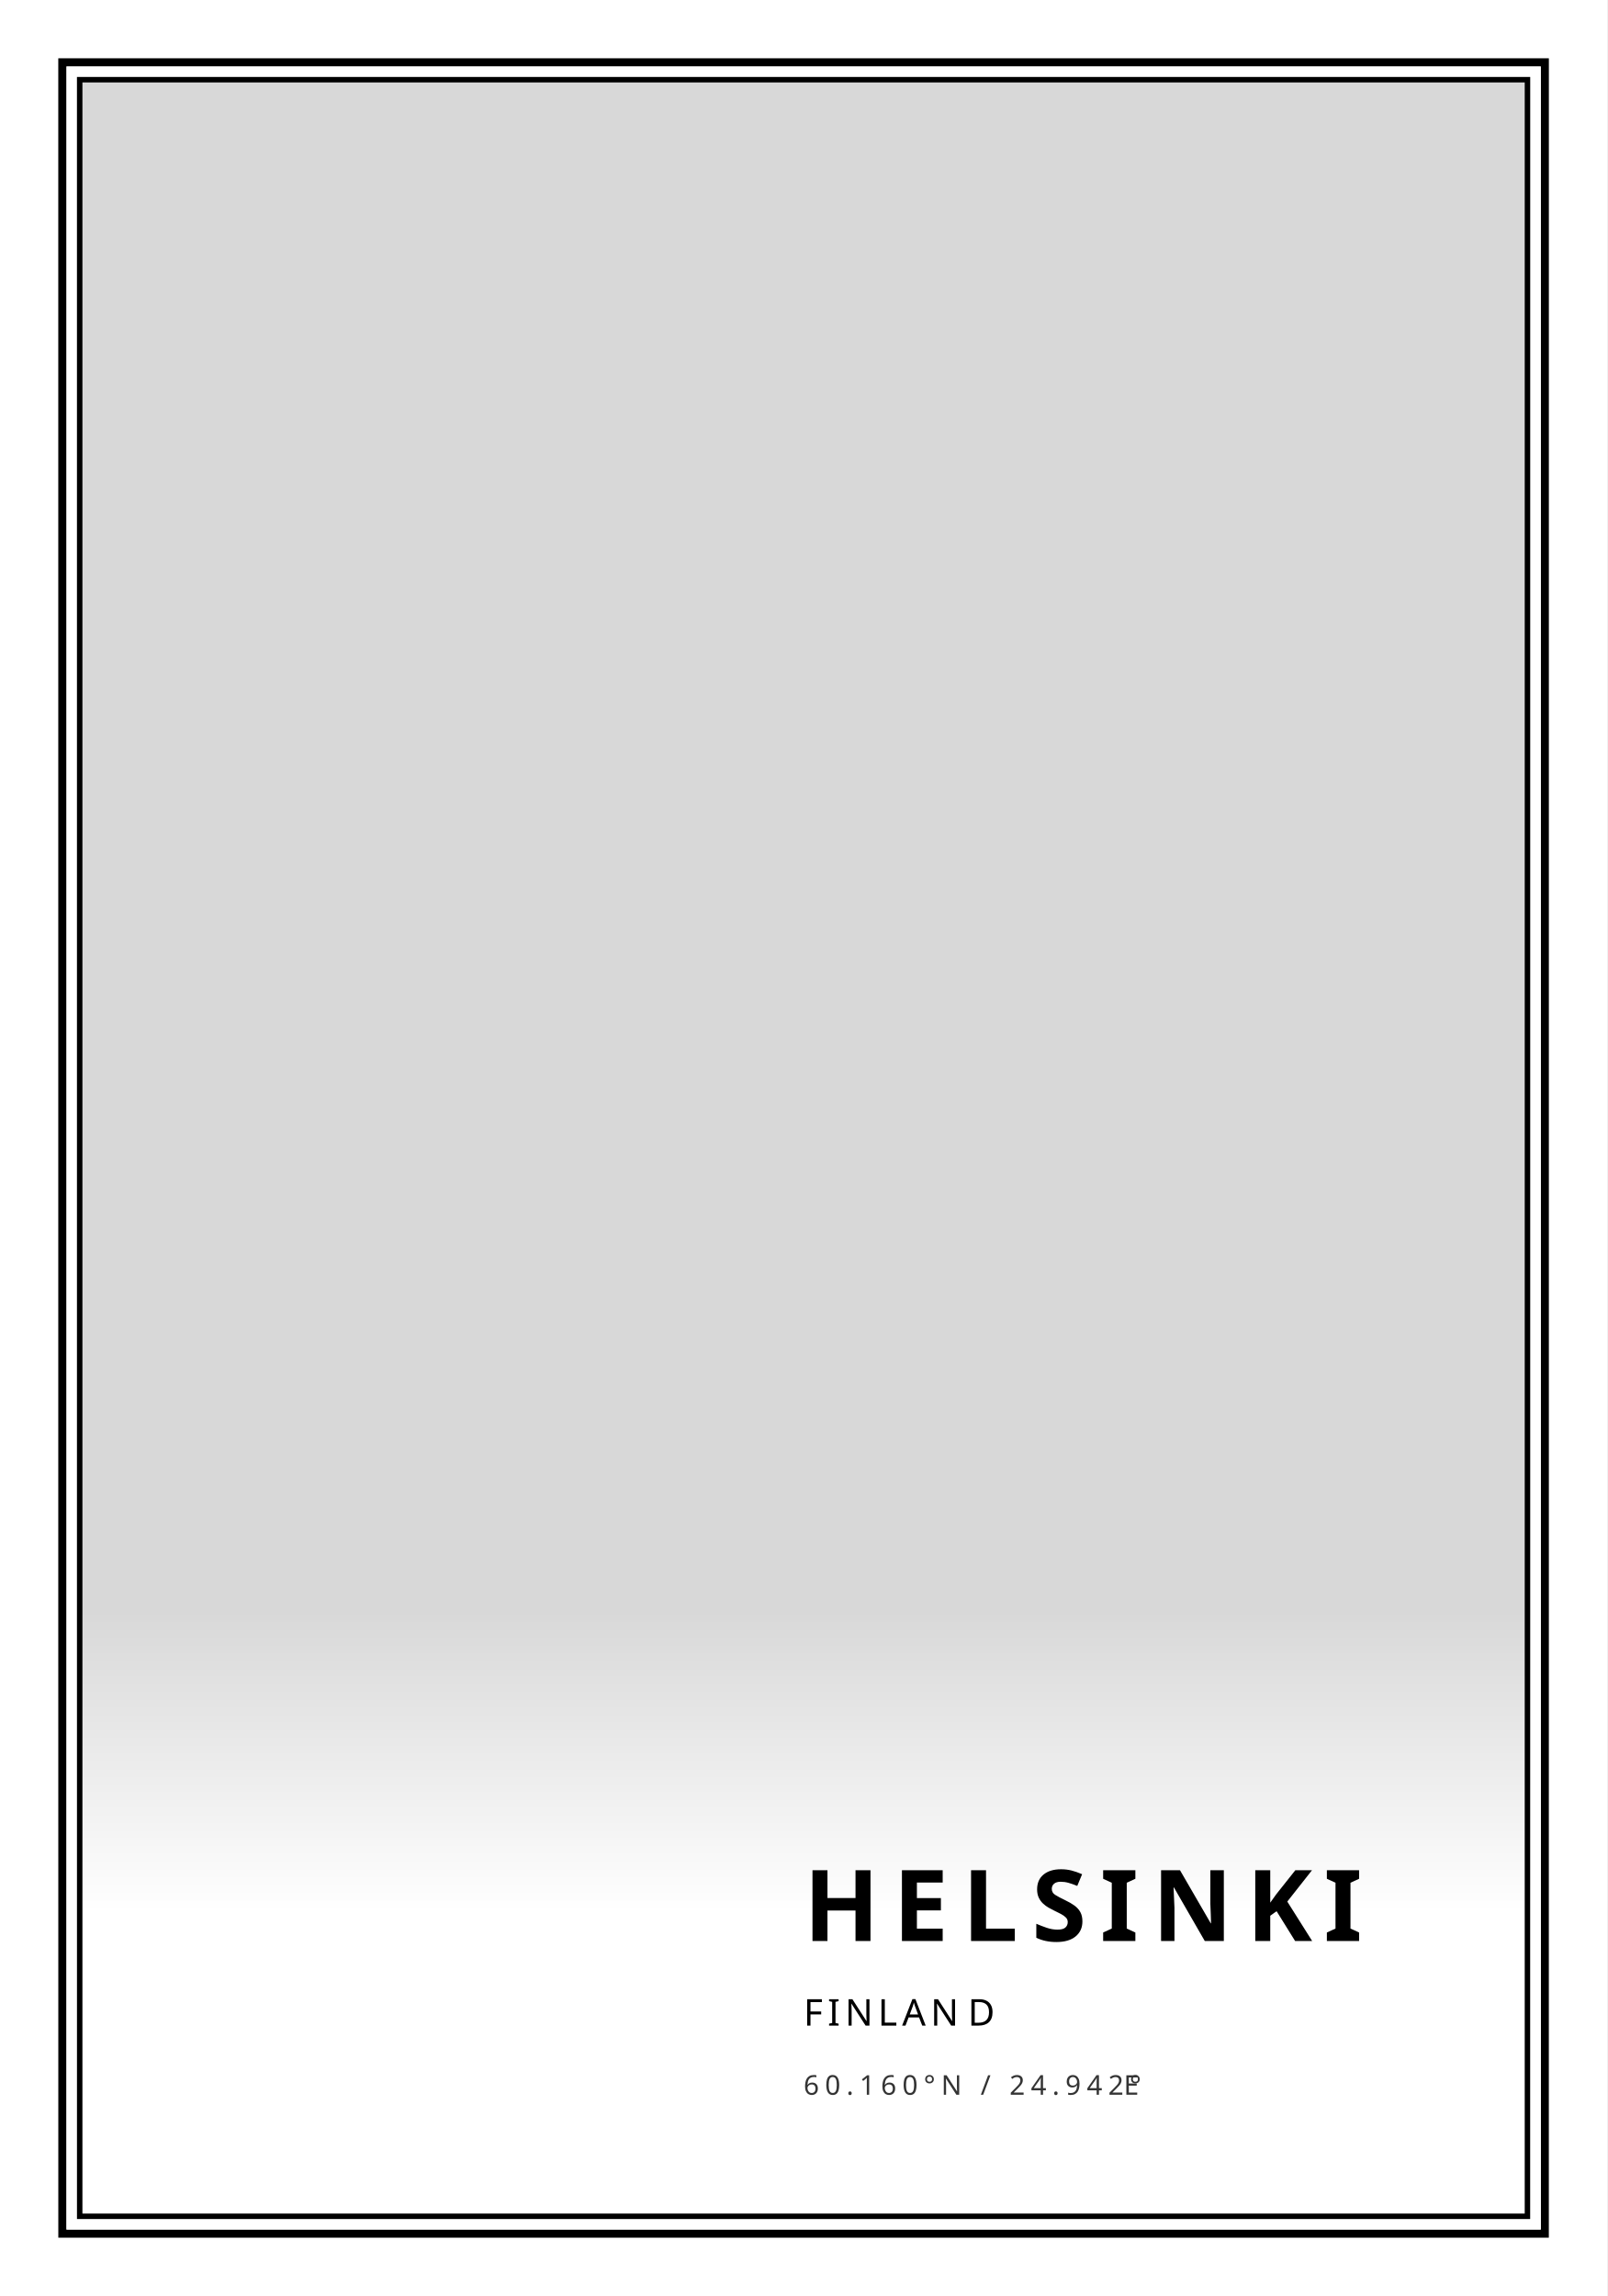
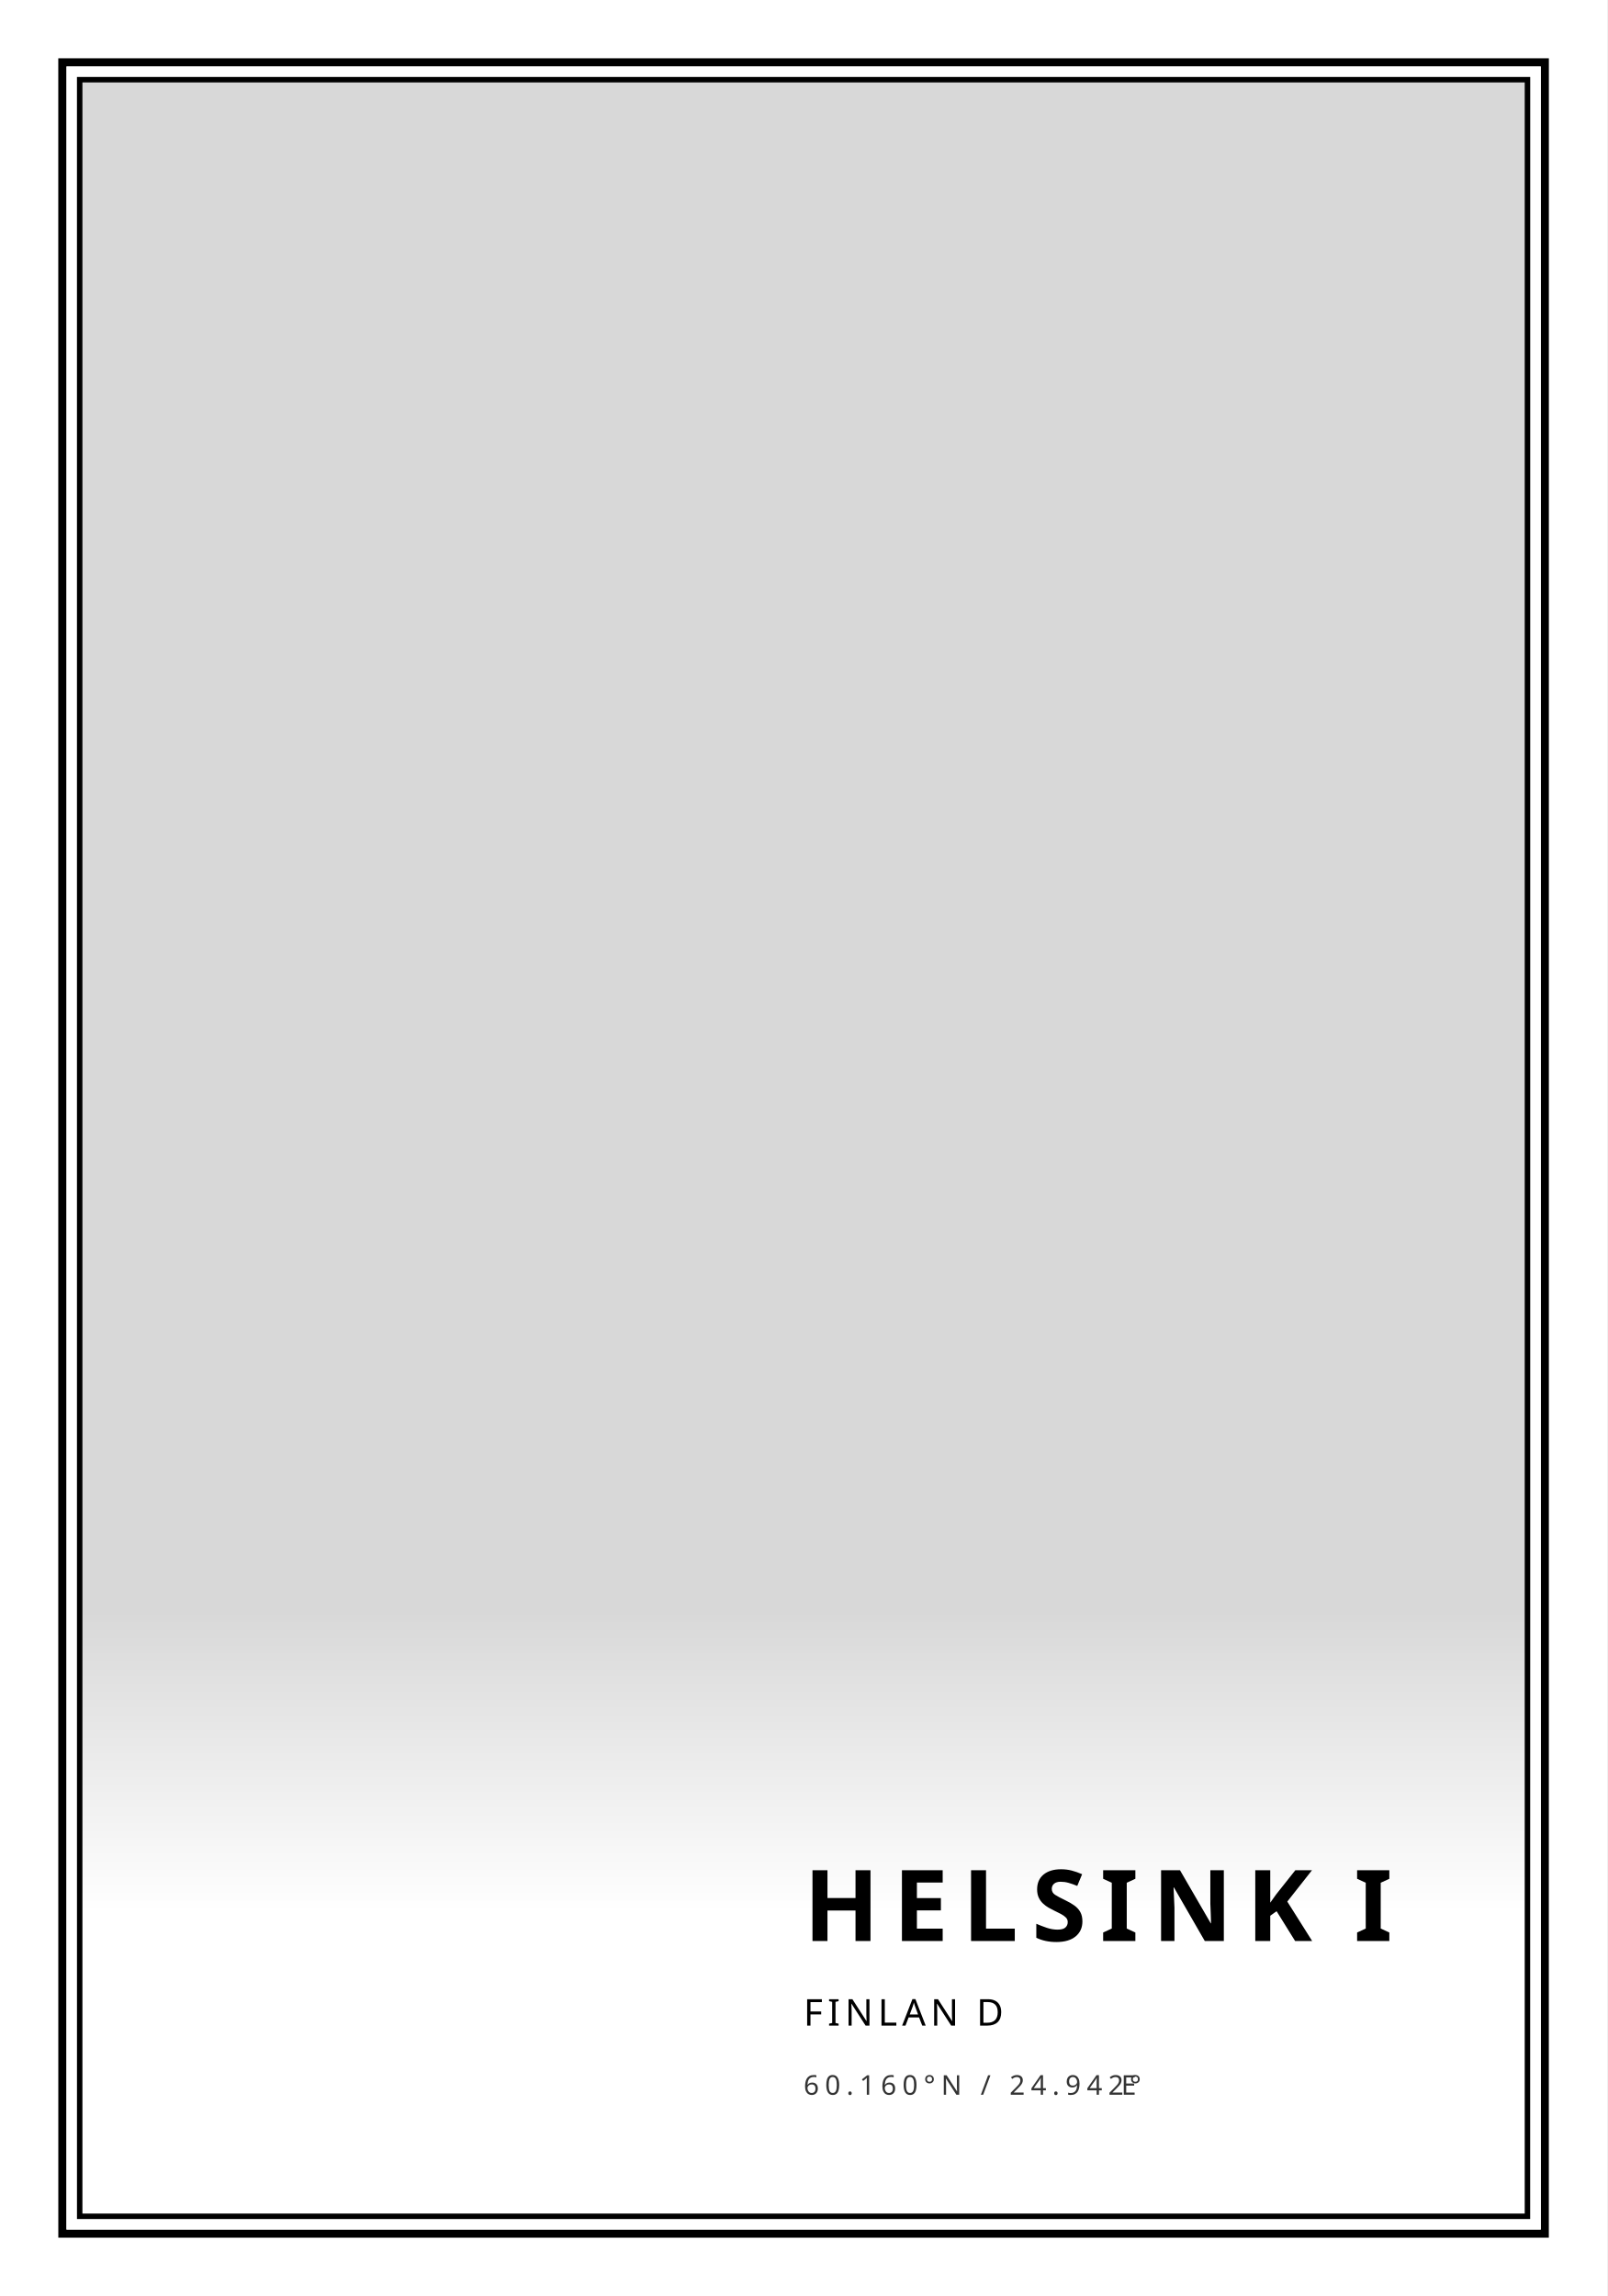
<svg xmlns="http://www.w3.org/2000/svg" width="8268px" height="11811px" viewBox="0 0 8268 11811" version="1.1">
  <defs>
    <linearGradient x1="50%" y1="0%" x2="50%" y2="47.497%" id="linearGradient-1">
      <stop stop-color="#FFF" stop-opacity="0" offset="0%" />
      <stop stop-color="#FFF" offset="100%" />
    </linearGradient>
  </defs>
  <g id="Page-2" stroke="none" stroke-width="1" fill="none" fill-rule="evenodd">
    <g id="70x100cm-portrait">
      <rect id="hide-this" fill="#D8D8D8" x="0" y="0" width="8268" height="11811" />
-       <path d="M0,0 L8268,0 L8268,11811 L0,11811 L0,0 Z M300,300 L7968,300 L7968,11511 L300,11511 L300,300 Z" id="white-padding" fill="#FFF" />
+       <path d="M0,0 L8268,0 L8268,11811 L0,11811 L0,0 Z M300,300 L300,11511 L7968,11511 L7968,300 L300,300 Z" id="white-padding" fill="#FFF" />
      <rect id="gradient-only-client" fill="url(#linearGradient-1)" x="258" y="8286" width="7738" height="3261" />
      <rect id="only-server-replace-with-image-classic-gradient-70x100cm-portrait.png" x="258" y="8286" width="7738" height="3261" />
      <polygon id="black-outer-border" stroke="#000" stroke-width="42" points="321 11490 321 321 7947 321 7947 11490" />
      <polygon id="white-middle-border" stroke="#FFF" stroke-width="54" points="369 11442 369 369 7900 369 7900 11442" />
      <polygon id="black-inner-border" stroke="#000" stroke-width="28" points="410 11401 410 410 7858 410 7858 11401" />
      <g id="labels" transform="translate(4134, 9500)">
        <g id="center">
          <text id="text" font-family="JosefinSans-Light, Josefin Sans" font-size="140" font-weight="300" letter-spacing="30.002" fill="#343434">
            <tspan x="0" y="1275.607">60.160°N / 24.942°</tspan>
-             <tspan x="1647.01" y="1275.607" letter-spacing="30.003">E</tspan>
+             <tspan x="1633.71" y="1275.607" letter-spacing="30.003">E</tspan>
          </text>
-           <text id="small-header" font-family="JosefinSans, Josefin Sans" font-size="190" font-weight="normal" letter-spacing="25" fill="#000">
+           <text id="small-header" font-family="JosefinSans-Regular, Josefin Sans" font-size="190" font-weight="normal" letter-spacing="25" fill="#000">
            <tspan x="0" y="920">FINLAN</tspan>
-             <tspan x="845.02" y="920">D</tspan>
+             <tspan x="889.67" y="920">D</tspan>
          </text>
          <text id="header" font-family="JosefinSans-Bold, Josefin Sans" font-size="510" font-weight="bold" letter-spacing="70" fill="#000">
            <tspan x="0" y="485">HELSINK</tspan>
-             <tspan x="2675.86" y="485">I</tspan>
+             <tspan x="2831.41" y="485">I</tspan>
          </text>
        </g>
      </g>
    </g>
  </g>
</svg>
